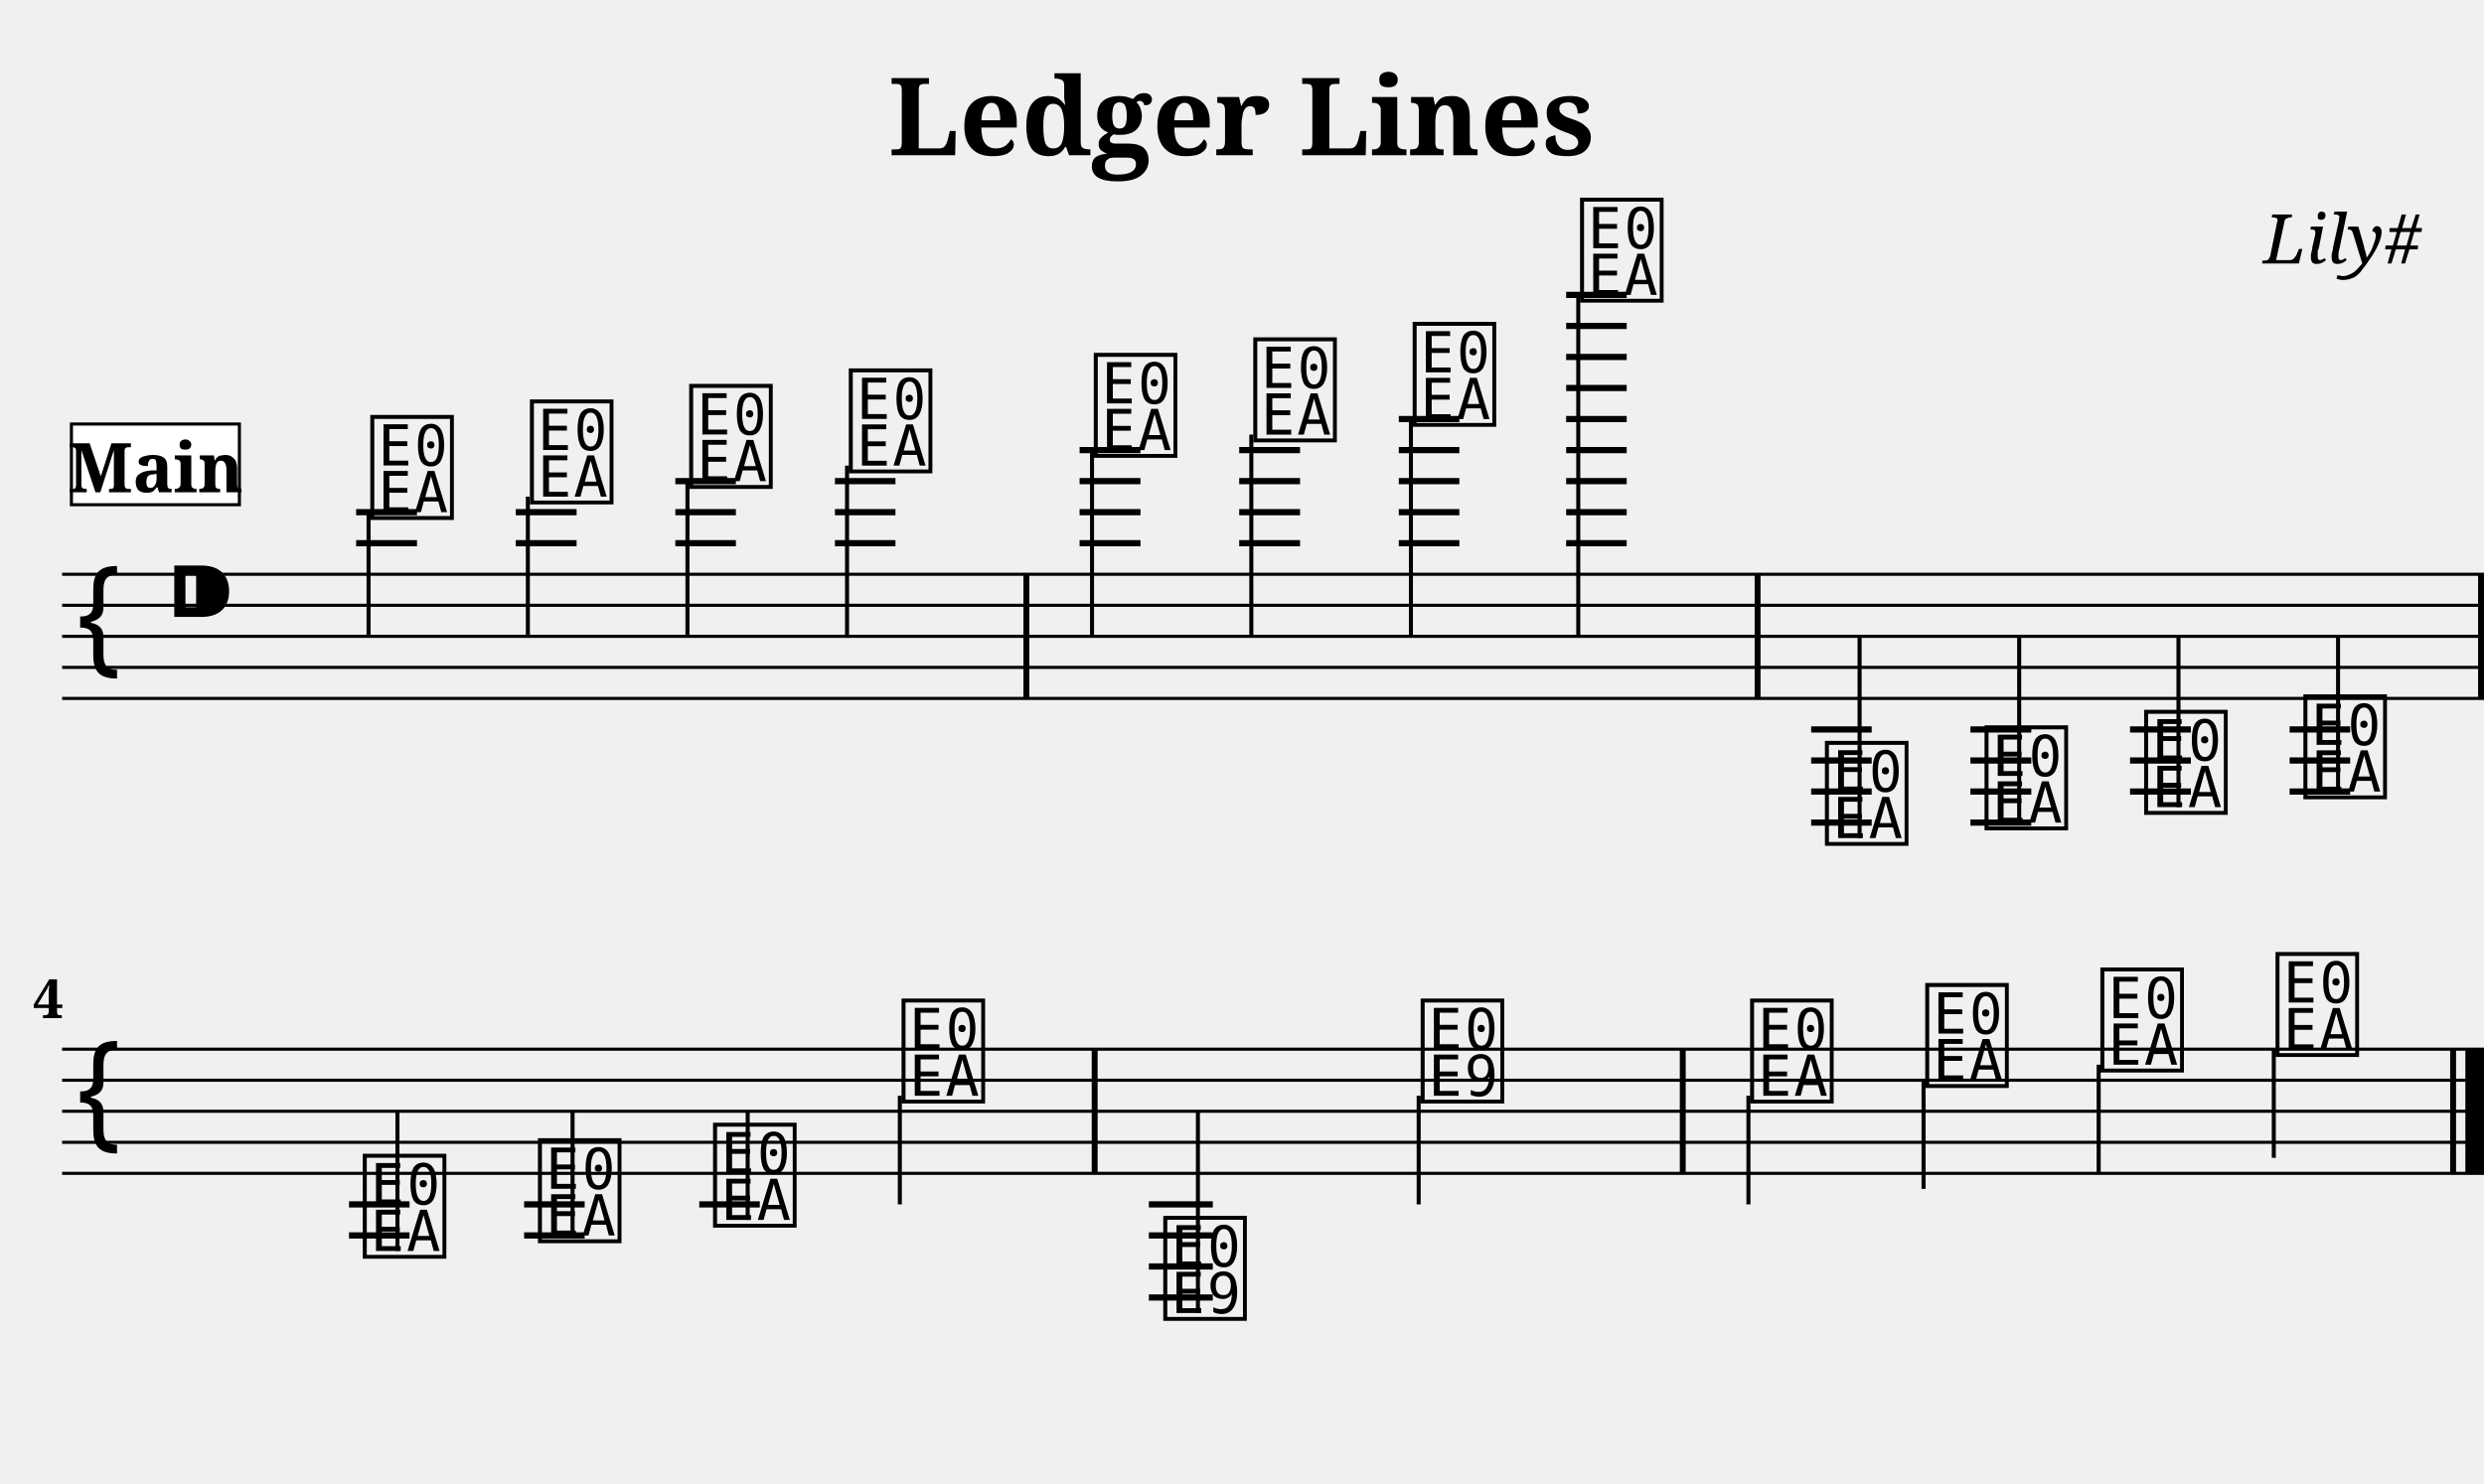
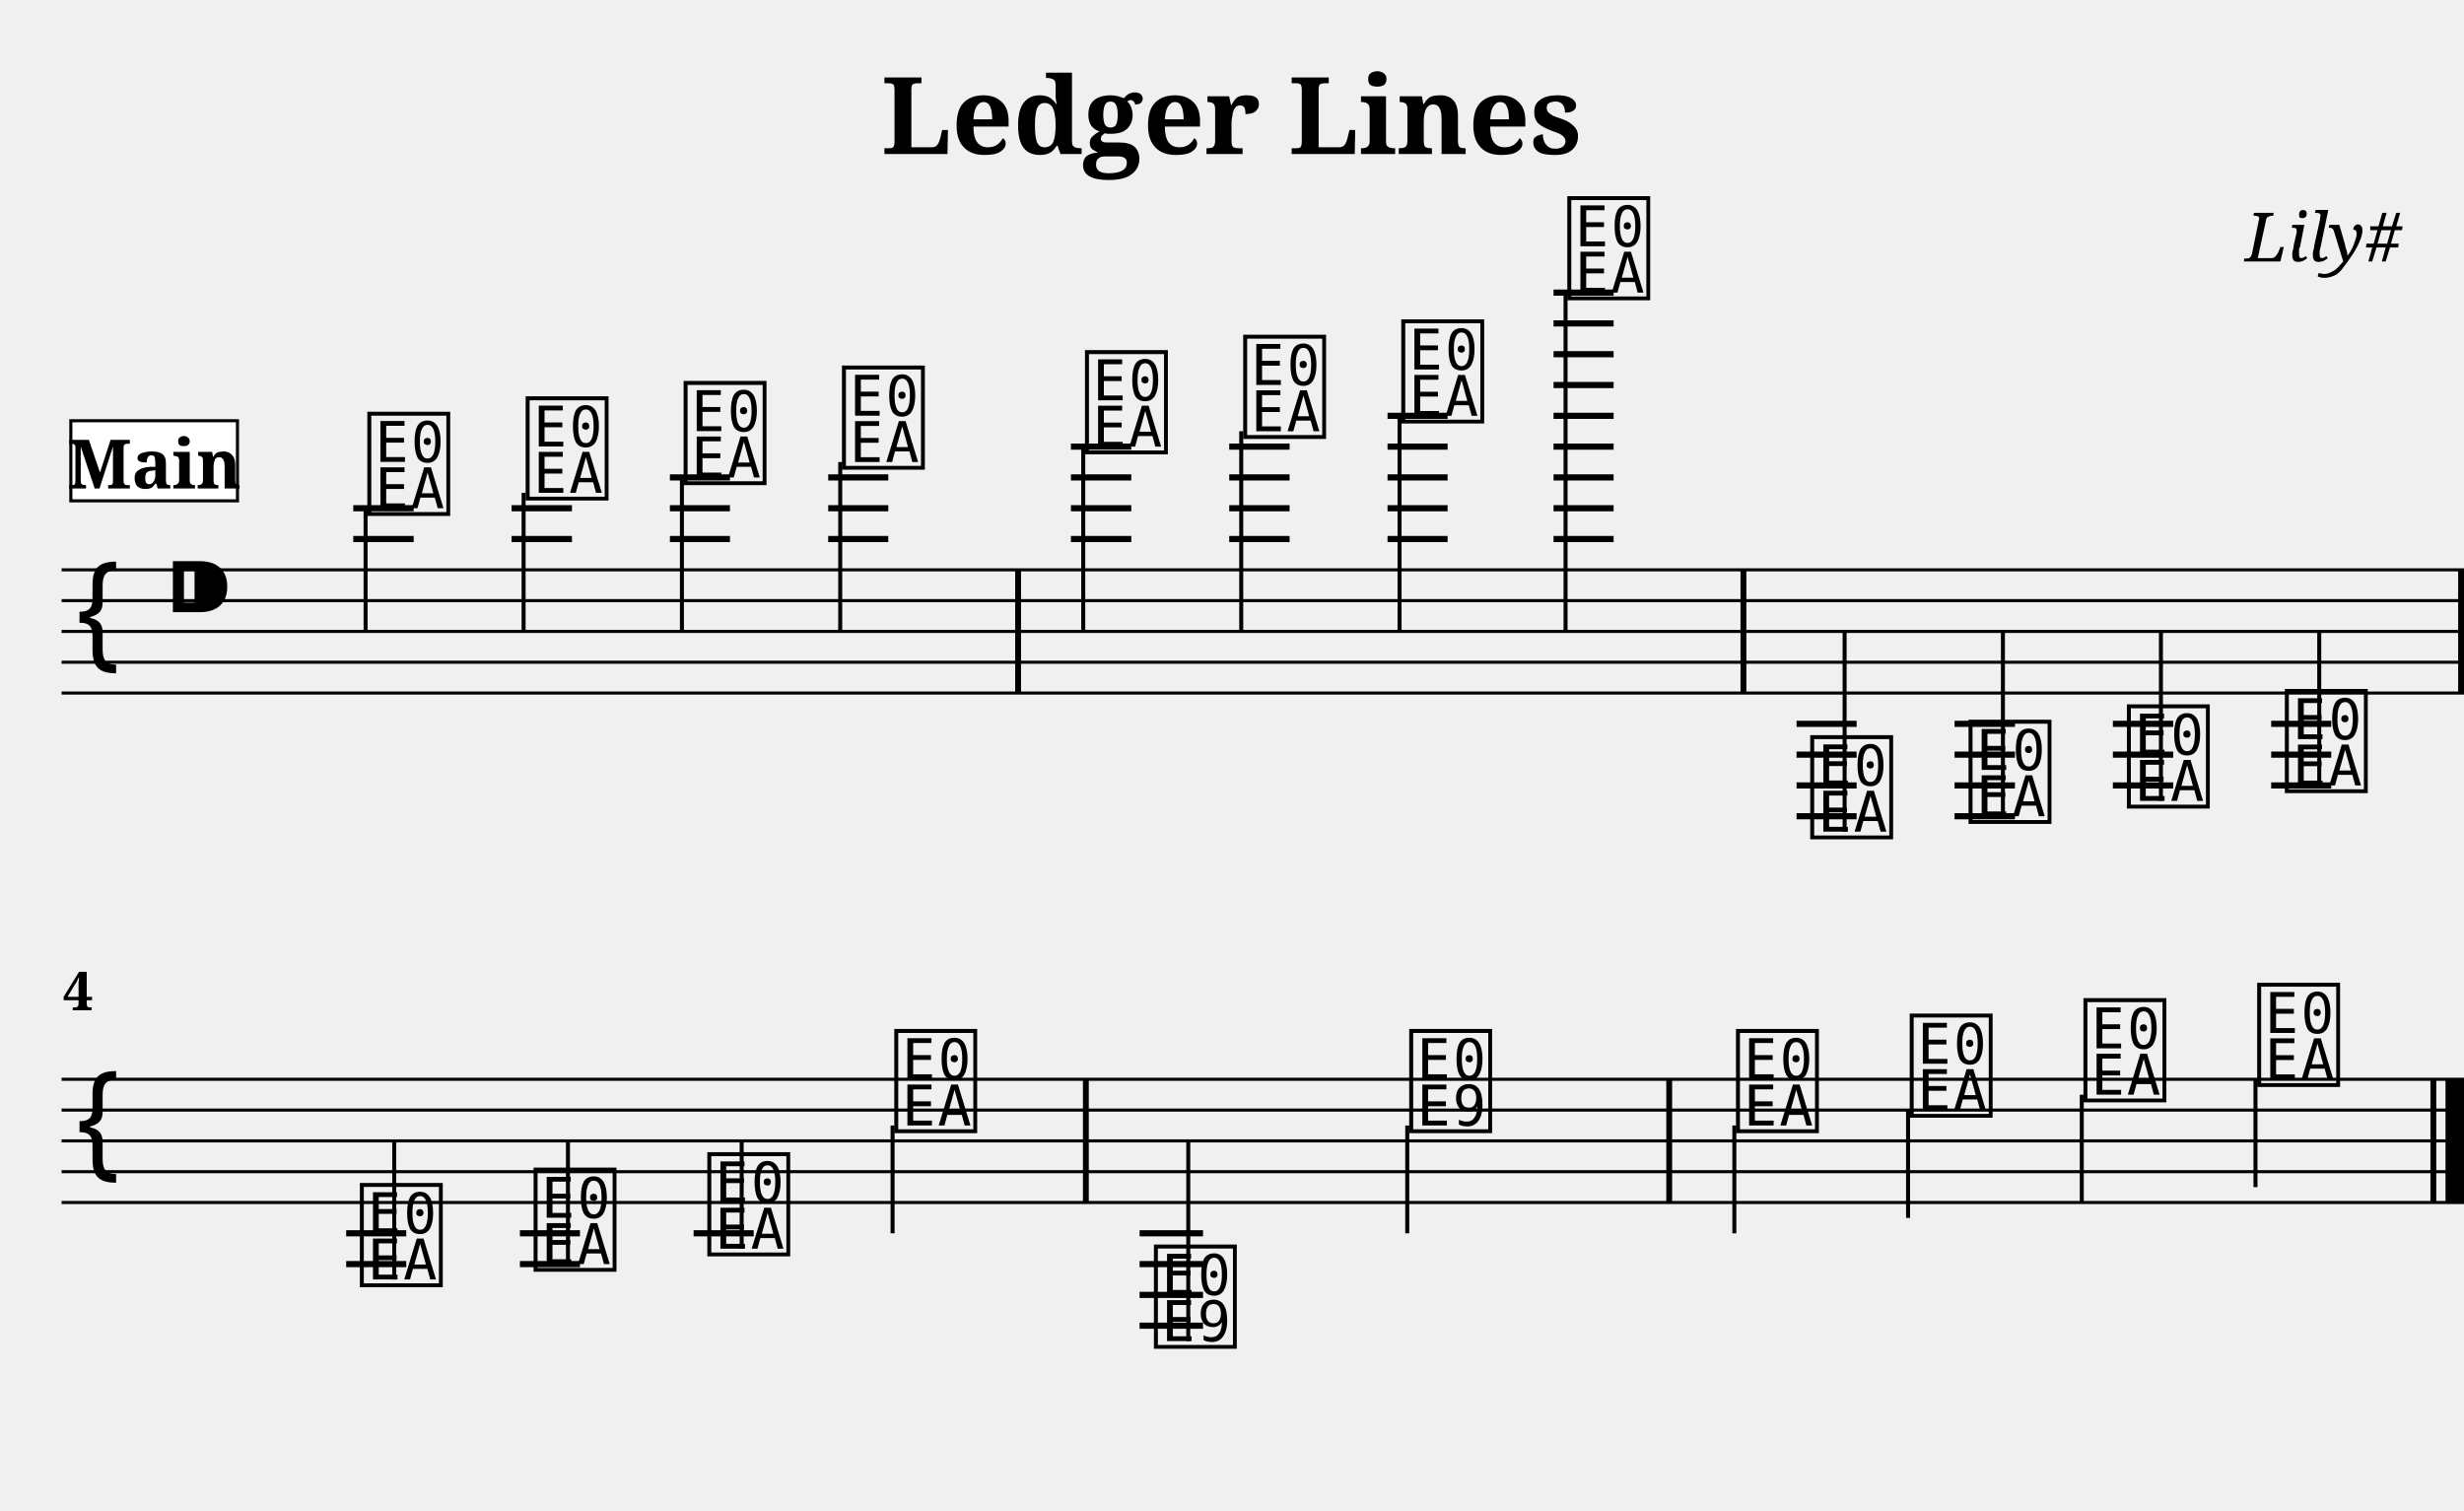
- <svg xmlns="http://www.w3.org/2000/svg" width="800.0" height="478.0" viewBox="0 0 80.00 47.80">
+ <svg xmlns="http://www.w3.org/2000/svg" width="800.0" height="490.4" viewBox="0 0 80.00 49.04">
  <style>
  @font-face { font-family: 'Emmentaler'; src: local('Emmentaler'); }
  .music { font-family: 'Emmentaler', serif; }
</style>
  <text x="40.00" y="5.00" font-size="3.49" font-family="serif" font-weight="bold" text-anchor="middle">Ledger Lines</text>
  <text x="78.00" y="8.49" font-size="2.20" font-family="serif" font-style="italic" text-anchor="end">Lily#</text>
  <g transform="translate(2.00,0.00) scale(1,1)">
    <line x1="0.00" y1="18.50" x2="78.00" y2="18.50" stroke="#000000" stroke-width="0.100" />
    <line x1="0.00" y1="19.50" x2="78.00" y2="19.50" stroke="#000000" stroke-width="0.100" />
    <line x1="0.00" y1="20.50" x2="78.00" y2="20.50" stroke="#000000" stroke-width="0.100" />
    <line x1="0.00" y1="21.50" x2="78.00" y2="21.50" stroke="#000000" stroke-width="0.100" />
    <line x1="0.00" y1="22.50" x2="78.00" y2="22.50" stroke="#000000" stroke-width="0.100" />
    <text class="music" x="0.30" y="21.50" font-size="4.00"></text>
    <text class="music" x="3.30" y="20.50" font-size="4.00"></text>
    <line x1="9.47" y1="17.50" x2="11.43" y2="17.50" stroke="#000000" stroke-width="0.200" />
    <line x1="9.47" y1="16.50" x2="11.43" y2="16.50" stroke="#000000" stroke-width="0.200" />
    <line x1="14.61" y1="17.50" x2="16.57" y2="17.50" stroke="#000000" stroke-width="0.200" />
    <line x1="14.61" y1="16.50" x2="16.57" y2="16.50" stroke="#000000" stroke-width="0.200" />
    <line x1="19.75" y1="17.50" x2="21.70" y2="17.50" stroke="#000000" stroke-width="0.200" />
    <line x1="19.75" y1="16.50" x2="21.70" y2="16.50" stroke="#000000" stroke-width="0.200" />
    <line x1="19.75" y1="15.50" x2="21.70" y2="15.50" stroke="#000000" stroke-width="0.200" />
    <line x1="24.89" y1="17.50" x2="26.84" y2="17.50" stroke="#000000" stroke-width="0.200" />
    <line x1="24.89" y1="16.50" x2="26.84" y2="16.50" stroke="#000000" stroke-width="0.200" />
    <line x1="24.89" y1="15.50" x2="26.84" y2="15.50" stroke="#000000" stroke-width="0.200" />
    <line x1="32.77" y1="17.50" x2="34.73" y2="17.50" stroke="#000000" stroke-width="0.200" />
    <line x1="32.77" y1="16.50" x2="34.73" y2="16.50" stroke="#000000" stroke-width="0.200" />
    <line x1="32.77" y1="15.50" x2="34.73" y2="15.50" stroke="#000000" stroke-width="0.200" />
    <line x1="32.77" y1="14.50" x2="34.73" y2="14.50" stroke="#000000" stroke-width="0.200" />
    <line x1="37.91" y1="17.50" x2="39.87" y2="17.50" stroke="#000000" stroke-width="0.200" />
    <line x1="37.91" y1="16.50" x2="39.87" y2="16.50" stroke="#000000" stroke-width="0.200" />
    <line x1="37.91" y1="15.50" x2="39.87" y2="15.50" stroke="#000000" stroke-width="0.200" />
    <line x1="37.91" y1="14.50" x2="39.87" y2="14.50" stroke="#000000" stroke-width="0.200" />
    <line x1="43.05" y1="17.50" x2="45.00" y2="17.50" stroke="#000000" stroke-width="0.200" />
    <line x1="43.05" y1="16.50" x2="45.00" y2="16.50" stroke="#000000" stroke-width="0.200" />
    <line x1="43.05" y1="15.50" x2="45.00" y2="15.50" stroke="#000000" stroke-width="0.200" />
    <line x1="43.05" y1="14.50" x2="45.00" y2="14.50" stroke="#000000" stroke-width="0.200" />
    <line x1="43.05" y1="13.50" x2="45.00" y2="13.50" stroke="#000000" stroke-width="0.200" />
    <line x1="48.44" y1="17.50" x2="50.39" y2="17.50" stroke="#000000" stroke-width="0.200" />
    <line x1="48.44" y1="16.50" x2="50.39" y2="16.50" stroke="#000000" stroke-width="0.200" />
    <line x1="48.44" y1="15.50" x2="50.39" y2="15.50" stroke="#000000" stroke-width="0.200" />
    <line x1="48.44" y1="14.50" x2="50.39" y2="14.50" stroke="#000000" stroke-width="0.200" />
    <line x1="48.44" y1="13.50" x2="50.39" y2="13.50" stroke="#000000" stroke-width="0.200" />
    <line x1="48.44" y1="12.50" x2="50.39" y2="12.50" stroke="#000000" stroke-width="0.200" />
    <line x1="48.44" y1="11.50" x2="50.39" y2="11.50" stroke="#000000" stroke-width="0.200" />
    <line x1="48.44" y1="10.50" x2="50.39" y2="10.50" stroke="#000000" stroke-width="0.200" />
    <line x1="48.44" y1="9.50" x2="50.39" y2="9.50" stroke="#000000" stroke-width="0.200" />
    <line x1="56.33" y1="23.50" x2="58.28" y2="23.50" stroke="#000000" stroke-width="0.200" />
    <line x1="56.33" y1="24.50" x2="58.28" y2="24.50" stroke="#000000" stroke-width="0.200" />
    <line x1="56.33" y1="25.50" x2="58.28" y2="25.50" stroke="#000000" stroke-width="0.200" />
    <line x1="56.33" y1="26.50" x2="58.28" y2="26.50" stroke="#000000" stroke-width="0.200" />
    <line x1="61.46" y1="23.50" x2="63.42" y2="23.50" stroke="#000000" stroke-width="0.200" />
    <line x1="61.46" y1="24.50" x2="63.42" y2="24.50" stroke="#000000" stroke-width="0.200" />
    <line x1="61.46" y1="25.50" x2="63.42" y2="25.50" stroke="#000000" stroke-width="0.200" />
    <line x1="61.46" y1="26.50" x2="63.42" y2="26.50" stroke="#000000" stroke-width="0.200" />
    <line x1="66.60" y1="23.50" x2="68.56" y2="23.50" stroke="#000000" stroke-width="0.200" />
    <line x1="66.60" y1="24.50" x2="68.56" y2="24.50" stroke="#000000" stroke-width="0.200" />
    <line x1="66.60" y1="25.50" x2="68.56" y2="25.50" stroke="#000000" stroke-width="0.200" />
    <line x1="71.74" y1="23.50" x2="73.69" y2="23.50" stroke="#000000" stroke-width="0.200" />
    <line x1="71.74" y1="24.50" x2="73.69" y2="24.50" stroke="#000000" stroke-width="0.200" />
    <line x1="71.74" y1="25.50" x2="73.69" y2="25.50" stroke="#000000" stroke-width="0.200" />
    <text class="music" x="9.80" y="16.50" font-size="4.00" data-pos="143"></text>
    <line x1="9.87" y1="16.50" x2="9.87" y2="20.50" stroke="#000000" stroke-width="0.130" />
    <text class="music" x="14.94" y="16.00" font-size="4.00" data-pos="178"></text>
    <line x1="15.00" y1="16.00" x2="15.00" y2="20.50" stroke="#000000" stroke-width="0.130" />
    <text class="music" x="20.07" y="15.50" font-size="4.00" data-pos="180"></text>
    <line x1="20.14" y1="15.50" x2="20.14" y2="20.50" stroke="#000000" stroke-width="0.130" />
    <text class="music" x="25.21" y="15.00" font-size="4.00" data-pos="182"></text>
    <line x1="25.28" y1="15.00" x2="25.28" y2="20.50" stroke="#000000" stroke-width="0.130" />
    <text class="music" x="33.10" y="14.50" font-size="4.00" data-pos="186"></text>
    <line x1="33.17" y1="14.50" x2="33.17" y2="20.50" stroke="#000000" stroke-width="0.130" />
    <text class="music" x="38.24" y="14.00" font-size="4.00" data-pos="191"></text>
    <line x1="38.30" y1="14.00" x2="38.30" y2="20.50" stroke="#000000" stroke-width="0.130" />
    <text class="music" x="43.37" y="13.50" font-size="4.00" data-pos="193"></text>
    <line x1="43.44" y1="13.50" x2="43.44" y2="20.50" stroke="#000000" stroke-width="0.130" />
    <text class="music" x="48.76" y="9.50" font-size="4.00" data-pos="195"></text>
    <line x1="48.83" y1="9.50" x2="48.83" y2="20.50" stroke="#000000" stroke-width="0.130" />
    <text class="music" x="56.65" y="27.00" font-size="4.00" data-pos="221"></text>
    <line x1="57.89" y1="27.00" x2="57.89" y2="20.50" stroke="#000000" stroke-width="0.130" />
    <text class="music" x="61.79" y="26.50" font-size="4.00" data-pos="265"></text>
    <line x1="63.03" y1="26.50" x2="63.03" y2="20.50" stroke="#000000" stroke-width="0.130" />
    <text class="music" x="66.93" y="26.00" font-size="4.00" data-pos="267"></text>
    <line x1="68.16" y1="26.00" x2="68.16" y2="20.50" stroke="#000000" stroke-width="0.130" />
    <text class="music" x="72.06" y="25.50" font-size="4.00" data-pos="269"></text>
    <line x1="73.30" y1="25.50" x2="73.30" y2="20.50" stroke="#000000" stroke-width="0.130" />
    <rect x="30.96" y="18.50" width="0.19" height="4.00" fill="#000000" />
    <rect x="54.51" y="18.50" width="0.19" height="4.00" fill="#000000" />
    <rect x="77.81" y="18.50" width="0.19" height="4.00" fill="#000000" />
-     <line x1="0.00" y1="33.80" x2="78.00" y2="33.80" stroke="#000000" stroke-width="0.100" />
-     <line x1="0.00" y1="34.80" x2="78.00" y2="34.80" stroke="#000000" stroke-width="0.100" />
-     <line x1="0.00" y1="35.80" x2="78.00" y2="35.80" stroke="#000000" stroke-width="0.100" />
-     <line x1="0.00" y1="36.80" x2="78.00" y2="36.80" stroke="#000000" stroke-width="0.100" />
-     <line x1="0.00" y1="37.80" x2="78.00" y2="37.80" stroke="#000000" stroke-width="0.100" />
-     <text class="music" x="0.30" y="36.80" font-size="4.00"></text>
-     <line x1="9.24" y1="38.80" x2="11.19" y2="38.80" stroke="#000000" stroke-width="0.200" />
-     <line x1="9.24" y1="39.80" x2="11.19" y2="39.80" stroke="#000000" stroke-width="0.200" />
-     <line x1="14.88" y1="38.80" x2="16.83" y2="38.80" stroke="#000000" stroke-width="0.200" />
-     <line x1="14.88" y1="39.80" x2="16.83" y2="39.80" stroke="#000000" stroke-width="0.200" />
-     <line x1="20.52" y1="38.80" x2="22.47" y2="38.80" stroke="#000000" stroke-width="0.200" />
-     <line x1="35.00" y1="38.80" x2="37.06" y2="38.80" stroke="#000000" stroke-width="0.200" />
-     <line x1="35.00" y1="39.80" x2="37.06" y2="39.80" stroke="#000000" stroke-width="0.200" />
-     <line x1="35.00" y1="40.80" x2="37.06" y2="40.80" stroke="#000000" stroke-width="0.200" />
-     <line x1="35.00" y1="41.80" x2="37.06" y2="41.80" stroke="#000000" stroke-width="0.200" />
-     <text class="music" x="9.56" y="40.30" font-size="4.00" data-pos="273"></text>
-     <line x1="10.80" y1="40.30" x2="10.80" y2="35.80" stroke="#000000" stroke-width="0.130" />
-     <text class="music" x="15.20" y="39.80" font-size="4.00" data-pos="278"></text>
-     <line x1="16.44" y1="39.80" x2="16.44" y2="35.80" stroke="#000000" stroke-width="0.130" />
-     <text class="music" x="20.84" y="39.30" font-size="4.00" data-pos="280"></text>
-     <line x1="22.08" y1="39.30" x2="22.08" y2="35.80" stroke="#000000" stroke-width="0.130" />
-     <text class="music" x="26.91" y="35.30" font-size="4.00" data-pos="282"></text>
-     <line x1="26.98" y1="35.30" x2="26.98" y2="38.80" stroke="#000000" stroke-width="0.130" />
-     <text class="music" x="35.34" y="42.30" font-size="4.00" data-pos="307"></text>
-     <line x1="36.58" y1="42.30" x2="36.58" y2="35.80" stroke="#000000" stroke-width="0.130" />
-     <text class="music" x="43.63" y="35.30" font-size="4.00" data-pos="337"></text>
-     <line x1="43.69" y1="35.30" x2="43.69" y2="38.80" stroke="#000000" stroke-width="0.130" />
-     <text class="music" x="54.24" y="35.30" font-size="4.00" data-pos="344"></text>
-     <line x1="54.31" y1="35.30" x2="54.31" y2="38.80" stroke="#000000" stroke-width="0.130" />
-     <text class="music" x="59.88" y="34.80" font-size="4.00" data-pos="349"></text>
-     <line x1="59.95" y1="34.80" x2="59.95" y2="38.30" stroke="#000000" stroke-width="0.130" />
-     <text class="music" x="65.52" y="34.30" font-size="4.00" data-pos="351"></text>
-     <line x1="65.59" y1="34.30" x2="65.59" y2="37.80" stroke="#000000" stroke-width="0.130" />
-     <text class="music" x="71.16" y="33.80" font-size="4.00" data-pos="353"></text>
-     <line x1="71.23" y1="33.80" x2="71.23" y2="37.30" stroke="#000000" stroke-width="0.130" />
-     <rect x="33.16" y="33.80" width="0.19" height="4.00" fill="#000000" />
-     <rect x="52.10" y="33.80" width="0.19" height="4.00" fill="#000000" />
-     <rect x="76.91" y="33.80" width="0.19" height="4.00" fill="#000000" />
-     <rect x="77.40" y="33.80" width="0.60" height="4.00" fill="#000000" />
-     <text x="0.05" y="32.80" font-size="1.75" font-family="serif" font-weight="bold" text-anchor="end" fill="#000000">4</text>
+     <line x1="0.00" y1="35.04" x2="78.00" y2="35.04" stroke="#000000" stroke-width="0.100" />
+     <line x1="0.00" y1="36.04" x2="78.00" y2="36.04" stroke="#000000" stroke-width="0.100" />
+     <line x1="0.00" y1="37.04" x2="78.00" y2="37.04" stroke="#000000" stroke-width="0.100" />
+     <line x1="0.00" y1="38.04" x2="78.00" y2="38.04" stroke="#000000" stroke-width="0.100" />
+     <line x1="0.00" y1="39.04" x2="78.00" y2="39.04" stroke="#000000" stroke-width="0.100" />
+     <text class="music" x="0.30" y="38.04" font-size="4.00"></text>
+     <line x1="9.24" y1="40.04" x2="11.19" y2="40.04" stroke="#000000" stroke-width="0.200" />
+     <line x1="9.24" y1="41.04" x2="11.19" y2="41.04" stroke="#000000" stroke-width="0.200" />
+     <line x1="14.88" y1="40.04" x2="16.83" y2="40.04" stroke="#000000" stroke-width="0.200" />
+     <line x1="14.88" y1="41.04" x2="16.83" y2="41.04" stroke="#000000" stroke-width="0.200" />
+     <line x1="20.52" y1="40.04" x2="22.47" y2="40.04" stroke="#000000" stroke-width="0.200" />
+     <line x1="35.00" y1="40.04" x2="37.06" y2="40.04" stroke="#000000" stroke-width="0.200" />
+     <line x1="35.00" y1="41.04" x2="37.06" y2="41.04" stroke="#000000" stroke-width="0.200" />
+     <line x1="35.00" y1="42.04" x2="37.06" y2="42.04" stroke="#000000" stroke-width="0.200" />
+     <line x1="35.00" y1="43.04" x2="37.06" y2="43.04" stroke="#000000" stroke-width="0.200" />
+     <text class="music" x="9.56" y="41.54" font-size="4.00" data-pos="273"></text>
+     <line x1="10.80" y1="41.54" x2="10.80" y2="37.04" stroke="#000000" stroke-width="0.130" />
+     <text class="music" x="15.20" y="41.04" font-size="4.00" data-pos="278"></text>
+     <line x1="16.44" y1="41.04" x2="16.44" y2="37.04" stroke="#000000" stroke-width="0.130" />
+     <text class="music" x="20.84" y="40.54" font-size="4.00" data-pos="280"></text>
+     <line x1="22.08" y1="40.54" x2="22.08" y2="37.04" stroke="#000000" stroke-width="0.130" />
+     <text class="music" x="26.91" y="36.54" font-size="4.00" data-pos="282"></text>
+     <line x1="26.98" y1="36.54" x2="26.98" y2="40.04" stroke="#000000" stroke-width="0.130" />
+     <text class="music" x="35.34" y="43.54" font-size="4.00" data-pos="307"></text>
+     <line x1="36.58" y1="43.54" x2="36.58" y2="37.04" stroke="#000000" stroke-width="0.130" />
+     <text class="music" x="43.63" y="36.54" font-size="4.00" data-pos="337"></text>
+     <line x1="43.69" y1="36.54" x2="43.69" y2="40.04" stroke="#000000" stroke-width="0.130" />
+     <text class="music" x="54.24" y="36.54" font-size="4.00" data-pos="344"></text>
+     <line x1="54.31" y1="36.54" x2="54.31" y2="40.04" stroke="#000000" stroke-width="0.130" />
+     <text class="music" x="59.88" y="36.04" font-size="4.00" data-pos="349"></text>
+     <line x1="59.95" y1="36.04" x2="59.95" y2="39.54" stroke="#000000" stroke-width="0.130" />
+     <text class="music" x="65.52" y="35.54" font-size="4.00" data-pos="351"></text>
+     <line x1="65.59" y1="35.54" x2="65.59" y2="39.04" stroke="#000000" stroke-width="0.130" />
+     <text class="music" x="71.16" y="35.04" font-size="4.00" data-pos="353"></text>
+     <line x1="71.23" y1="35.04" x2="71.23" y2="38.54" stroke="#000000" stroke-width="0.130" />
+     <rect x="33.16" y="35.04" width="0.19" height="4.00" fill="#000000" />
+     <rect x="52.10" y="35.04" width="0.19" height="4.00" fill="#000000" />
+     <rect x="76.91" y="35.04" width="0.19" height="4.00" fill="#000000" />
+     <rect x="77.40" y="35.04" width="0.60" height="4.00" fill="#000000" />
+     <text x="0.05" y="32.80" font-size="1.75" font-family="serif" font-weight="bold" fill="#000000">4</text>
    <rect x="0.30" y="13.66" width="5.41" height="2.60" fill="#FFFFFF" stroke="#000000" stroke-width="0.100" data-pos="0" />
    <text x="3.01" y="15.86" font-size="2.20" font-family="serif" font-weight="bold" text-anchor="middle" fill="#000000" data-pos="0">Main</text>
  </g>
</svg>
